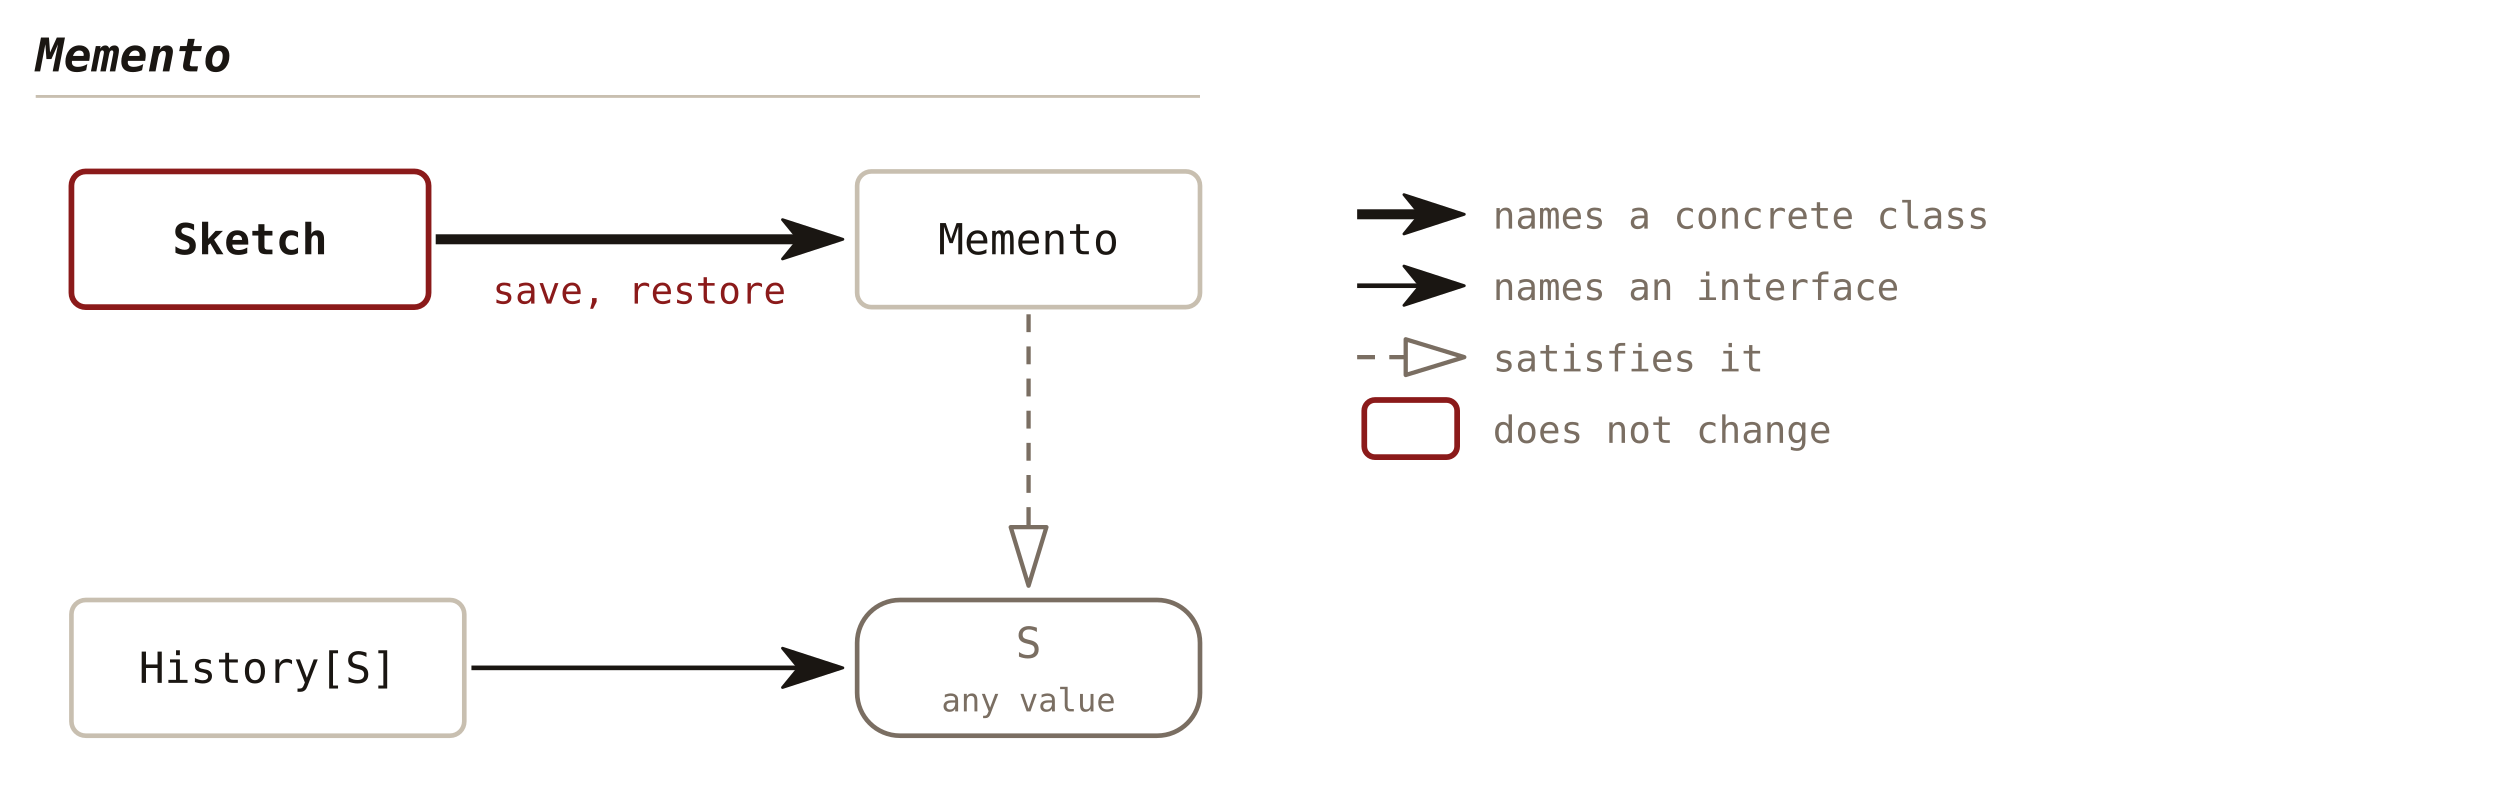
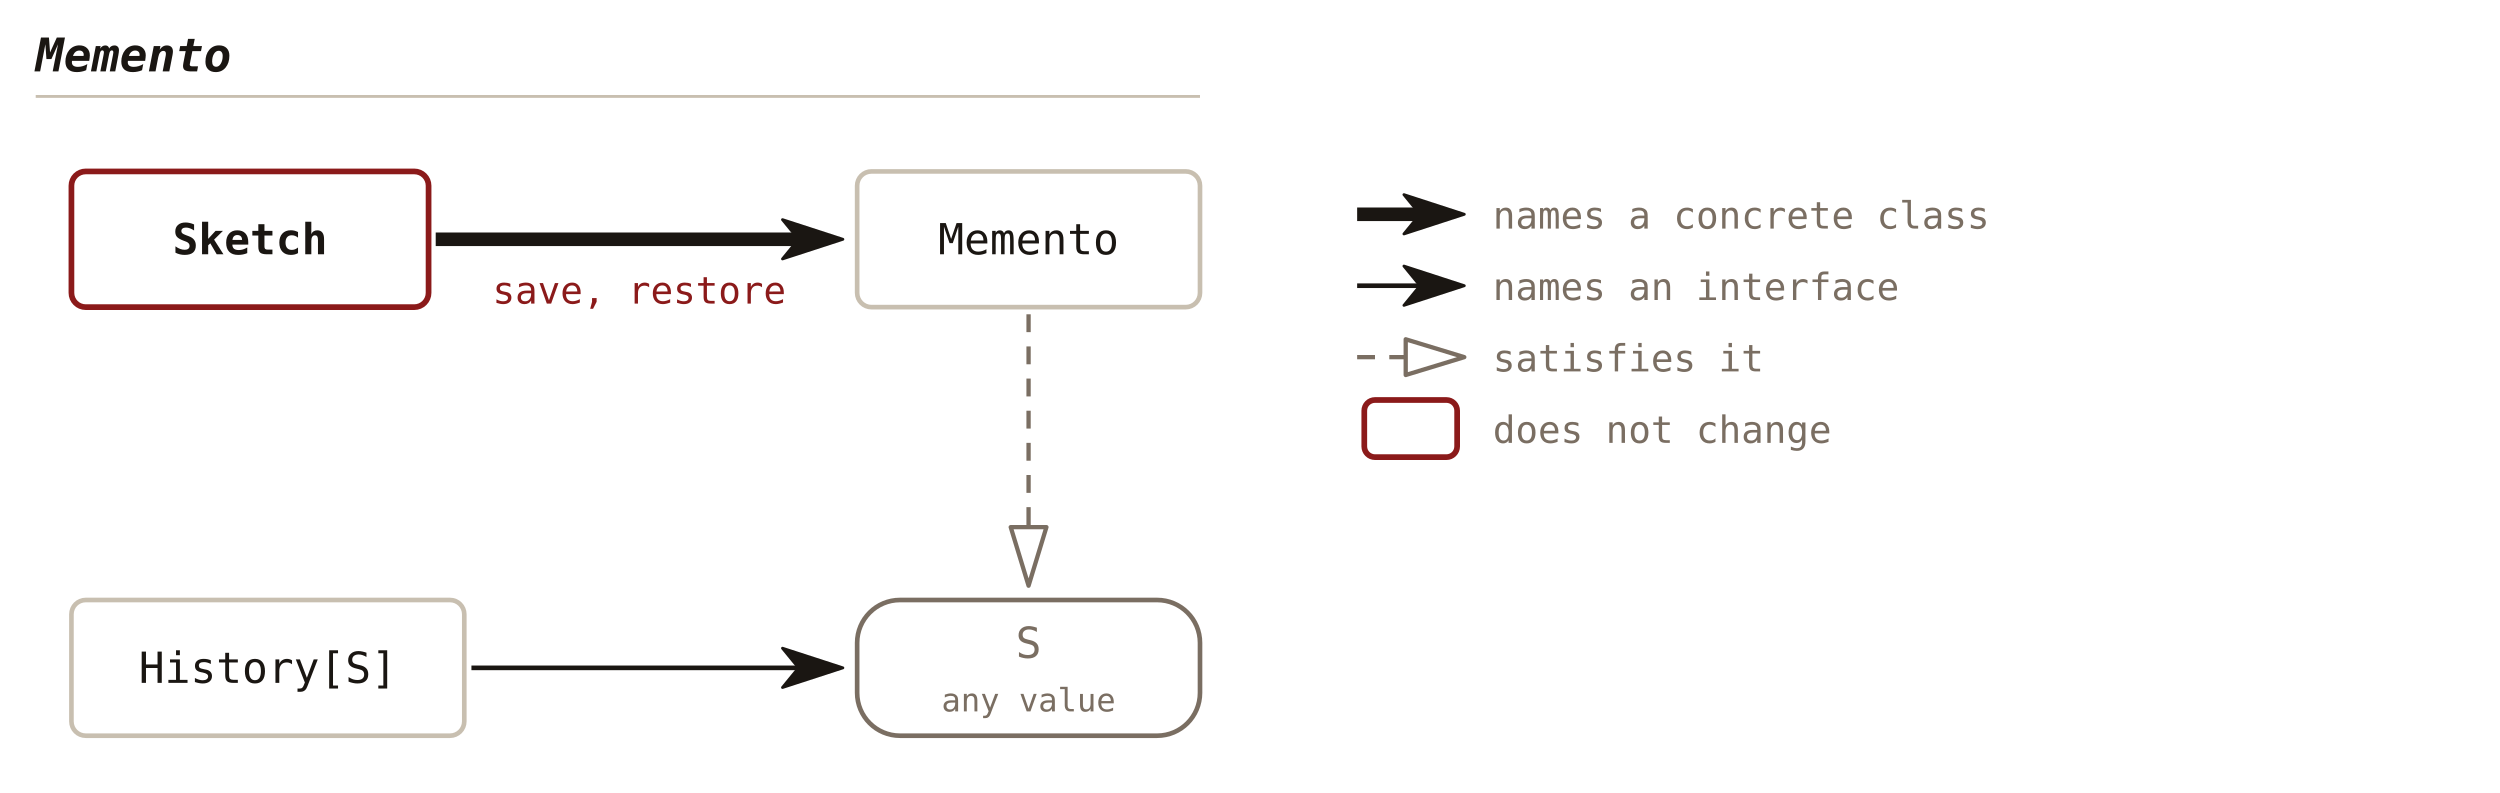
<svg xmlns="http://www.w3.org/2000/svg" viewBox="0 0 700 222" font-family="'JetBrains Mono', Consolas, monospace">
  <defs>
    <marker id="c36-solid" viewBox="0 0 18 12" refX="5" refY="6" markerWidth="18" markerHeight="12" orient="auto" markerUnits="userSpaceOnUse">
      <path d="M0.5,0.5 L17.4,6 L0.5,11.5 L5,6 Z" fill="#1a1612" stroke="#1a1612" stroke-width="0.8" stroke-linejoin="round" />
    </marker>
    <marker id="c36-hollow" viewBox="0 0 18 12" refX="1" refY="6" markerWidth="18" markerHeight="12" orient="auto" markerUnits="userSpaceOnUse">
      <path d="M1,1 L17.4,6 L1,11 Z" fill="none" stroke="#1a1612" stroke-width="1.2" stroke-linejoin="round" />
    </marker>
    <marker id="c36-hollow-muted" viewBox="0 0 18 12" refX="1" refY="6" markerWidth="18" markerHeight="12" orient="auto" markerUnits="userSpaceOnUse">
      <path d="M1,1 L17.4,6 L1,11 Z" fill="none" stroke="#7a6e62" stroke-width="1.2" stroke-linejoin="round" />
    </marker>
  </defs>
  <text x="10" y="20" font-size="13" font-weight="bold" font-style="italic" fill="#1a1612" text-anchor="start">Memento</text>
  <line x1="10" y1="27" x2="336" y2="27" stroke="#c8bfb0" stroke-width="0.8" />
  <rect x="20" y="48" width="100" height="38" fill="none" stroke="#8b1a1a" stroke-width="1.6" rx="4" />
  <text x="70.0" y="71.2" font-size="12" font-weight="bold" fill="#1a1612" text-anchor="middle">Sketch</text>
  <rect x="240" y="48" width="96" height="38" fill="none" stroke="#c8bfb0" stroke-width="1.3" rx="4" />
  <text x="288.0" y="71.2" font-size="12" fill="#1a1612" text-anchor="middle">Memento</text>
  <rect x="20" y="168" width="110" height="38" fill="none" stroke="#c8bfb0" stroke-width="1.3" rx="4" />
  <text x="75.0" y="191.2" font-size="12" fill="#1a1612" text-anchor="middle">History[S]</text>
  <rect x="240" y="168" width="96" height="38" fill="none" stroke="#7a6e62" stroke-width="1.3" rx="12" />
  <text x="288.0" y="184.2" font-size="12" fill="#7a6e62" text-anchor="middle">S</text>
  <text x="288.0" y="199.2" font-size="9" fill="#7a6e62" text-anchor="middle">any value</text>
-   <line x1="122.0" y1="67.0" x2="223.6" y2="67.0" stroke="#1a1612" stroke-width="2.8" marker-end="url(#c36-solid)" />
+   <line x1="122.0" y1="67.0" x2="223.6" y2="67.0" stroke="#1a1612" stroke-width="3.8" marker-end="url(#c36-solid)" />
  <text x="179.0" y="85.0" font-size="10.5" fill="#8b1a1a" text-anchor="middle">save, restore</text>
  <line x1="132.0" y1="187.0" x2="223.6" y2="187.0" stroke="#1a1612" stroke-width="1.3" marker-end="url(#c36-solid)" />
  <line x1="288.0" y1="88.0" x2="288.0" y2="147.6" stroke="#7a6e62" stroke-width="1.2" stroke-dasharray="5,4" marker-end="url(#c36-hollow-muted)" />
-   <line class="legend" x1="380" y1="60" x2="397.6" y2="60" stroke="#1a1612" stroke-width="2.8" marker-end="url(#c36-solid)" />
+   <line class="legend" x1="380" y1="60" x2="397.6" y2="60" stroke="#1a1612" stroke-width="3.8" marker-end="url(#c36-solid)" />
  <text x="418" y="64" font-size="10.5" fill="#7a6e62" text-anchor="start">names a concrete class</text>
  <line class="legend" x1="380" y1="80" x2="397.6" y2="80" stroke="#1a1612" stroke-width="1.3" marker-end="url(#c36-solid)" />
  <text x="418" y="84" font-size="10.5" fill="#7a6e62" text-anchor="start">names an interface</text>
  <line class="legend" x1="380" y1="100" x2="393.6" y2="100" stroke="#7a6e62" stroke-width="1.2" stroke-dasharray="5,4" marker-end="url(#c36-hollow-muted)" />
  <text x="418" y="104" font-size="10.5" fill="#7a6e62" text-anchor="start">satisfies it</text>
  <rect x="382" y="112" width="26" height="16" fill="none" stroke="#8b1a1a" stroke-width="1.6" rx="3" />
  <text x="418" y="124" font-size="10.5" fill="#7a6e62" text-anchor="start">does not change</text>
</svg>
